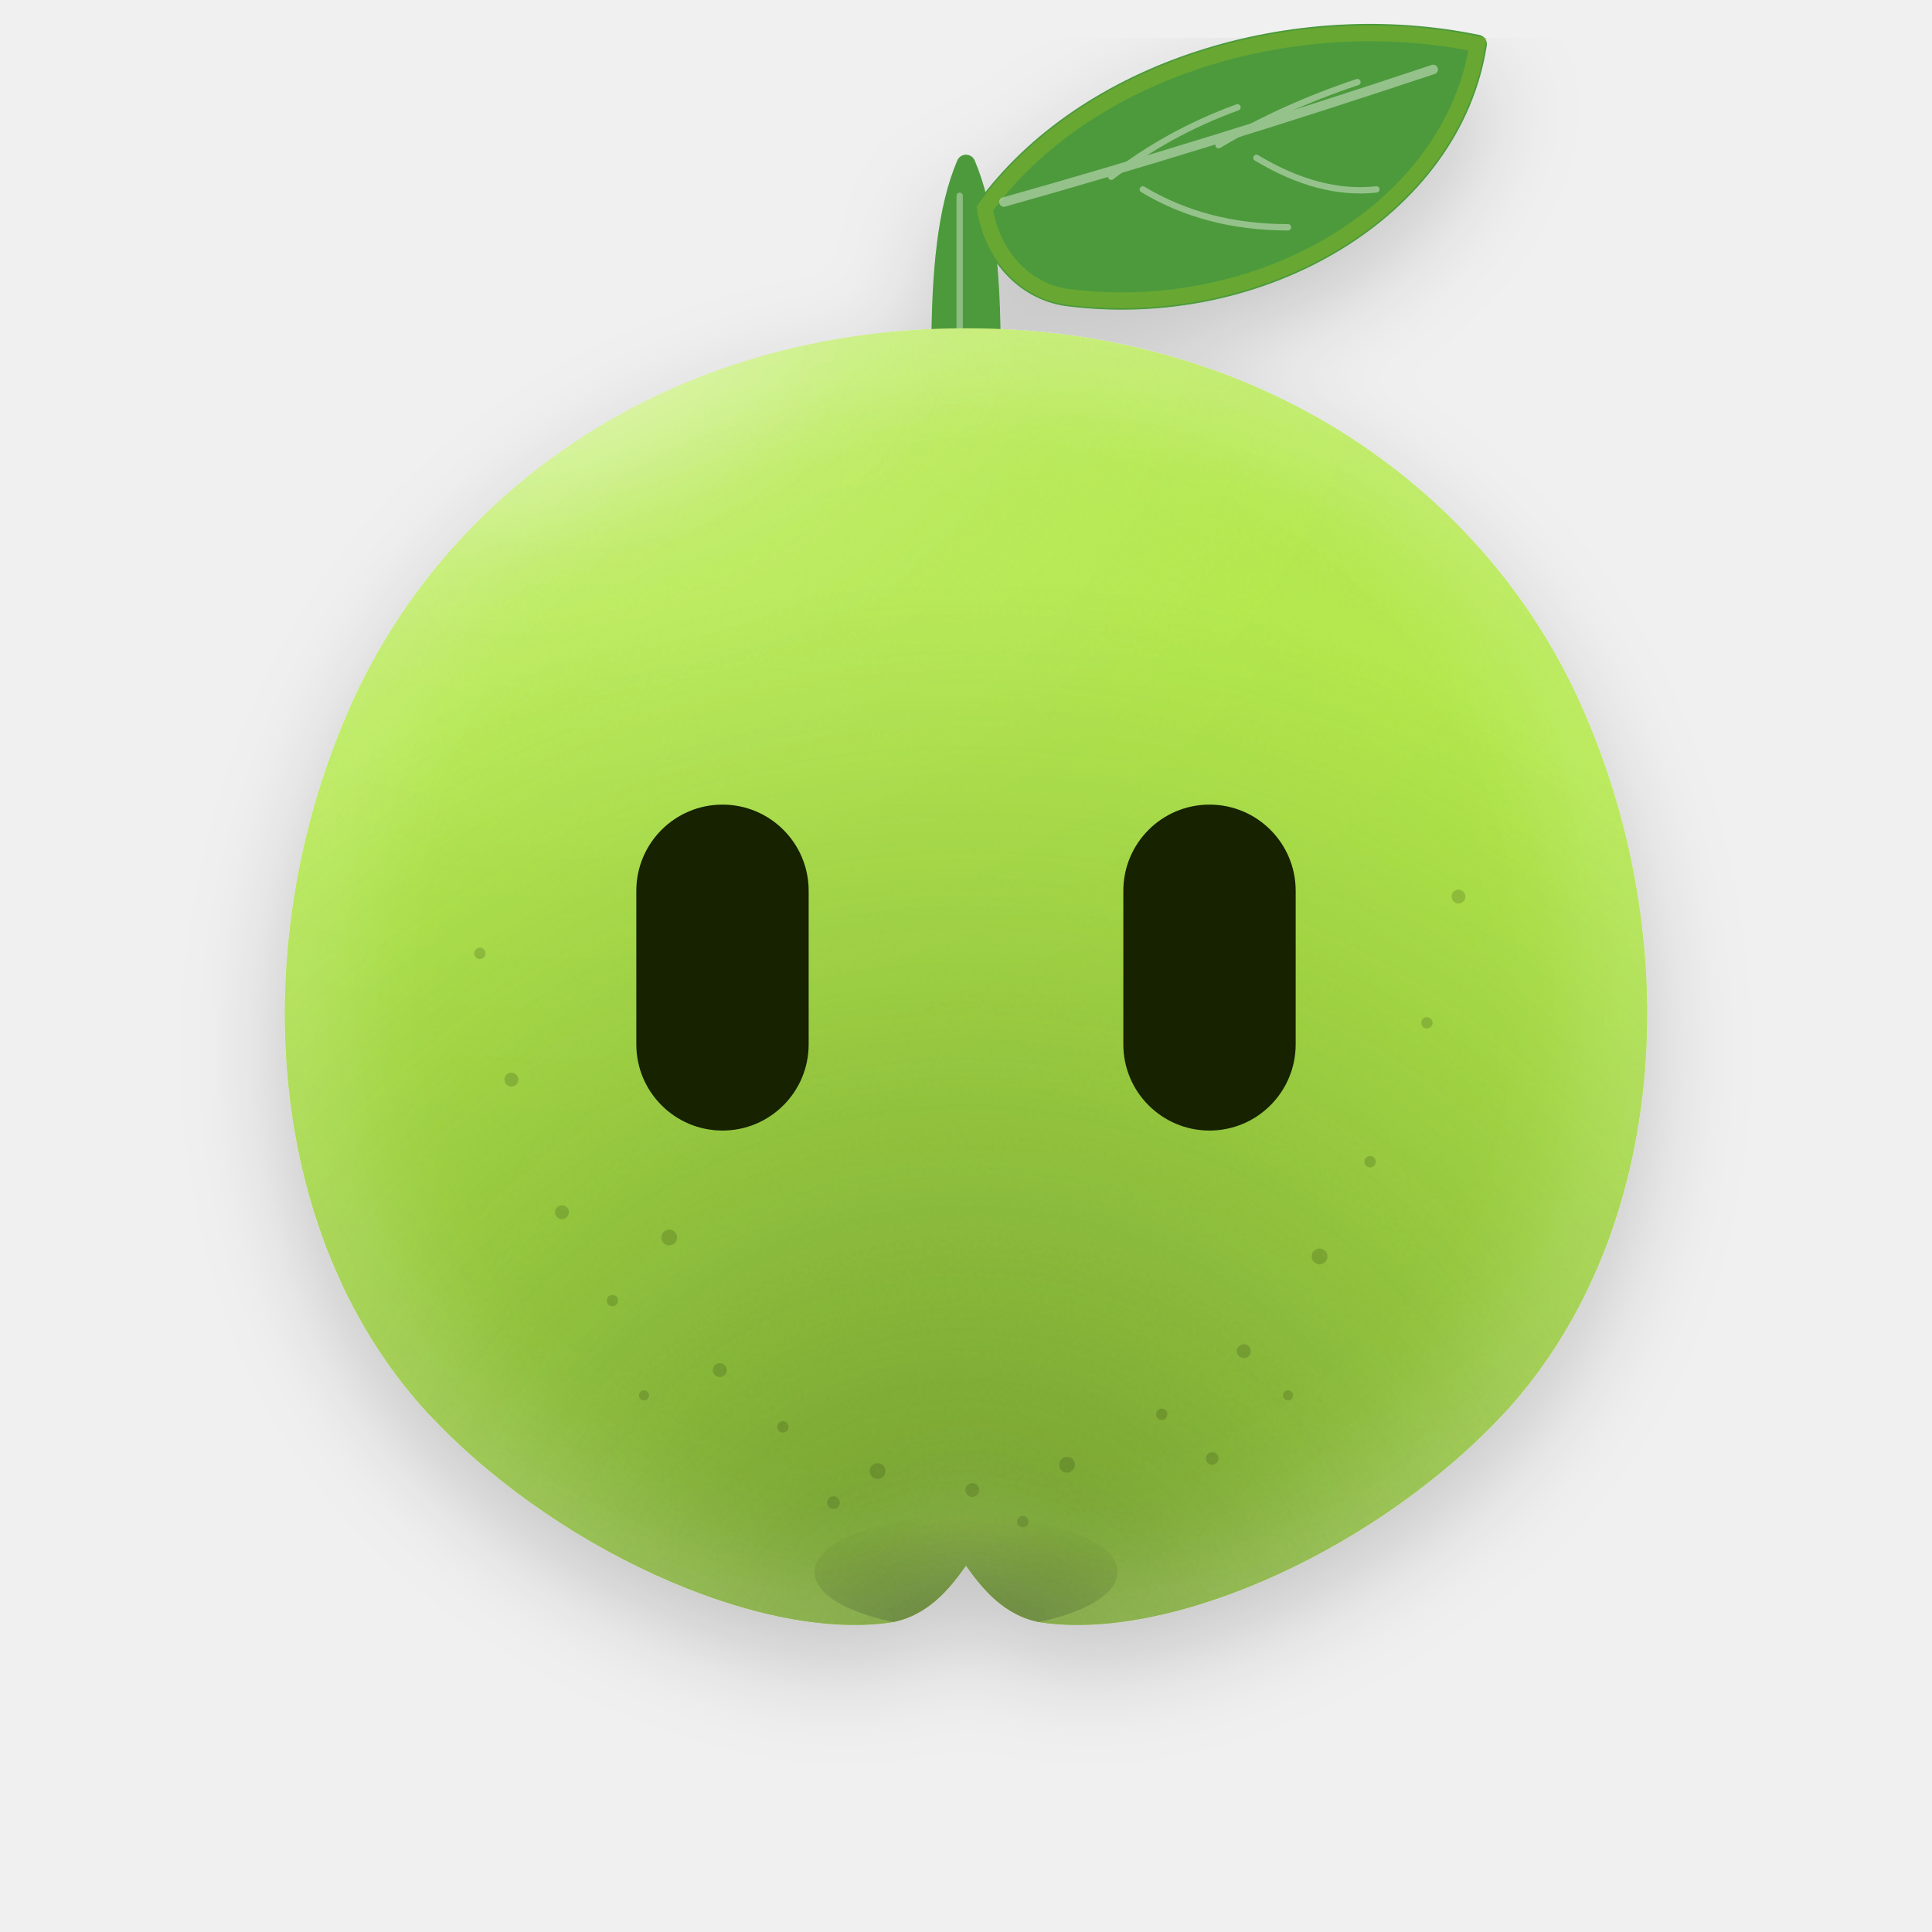
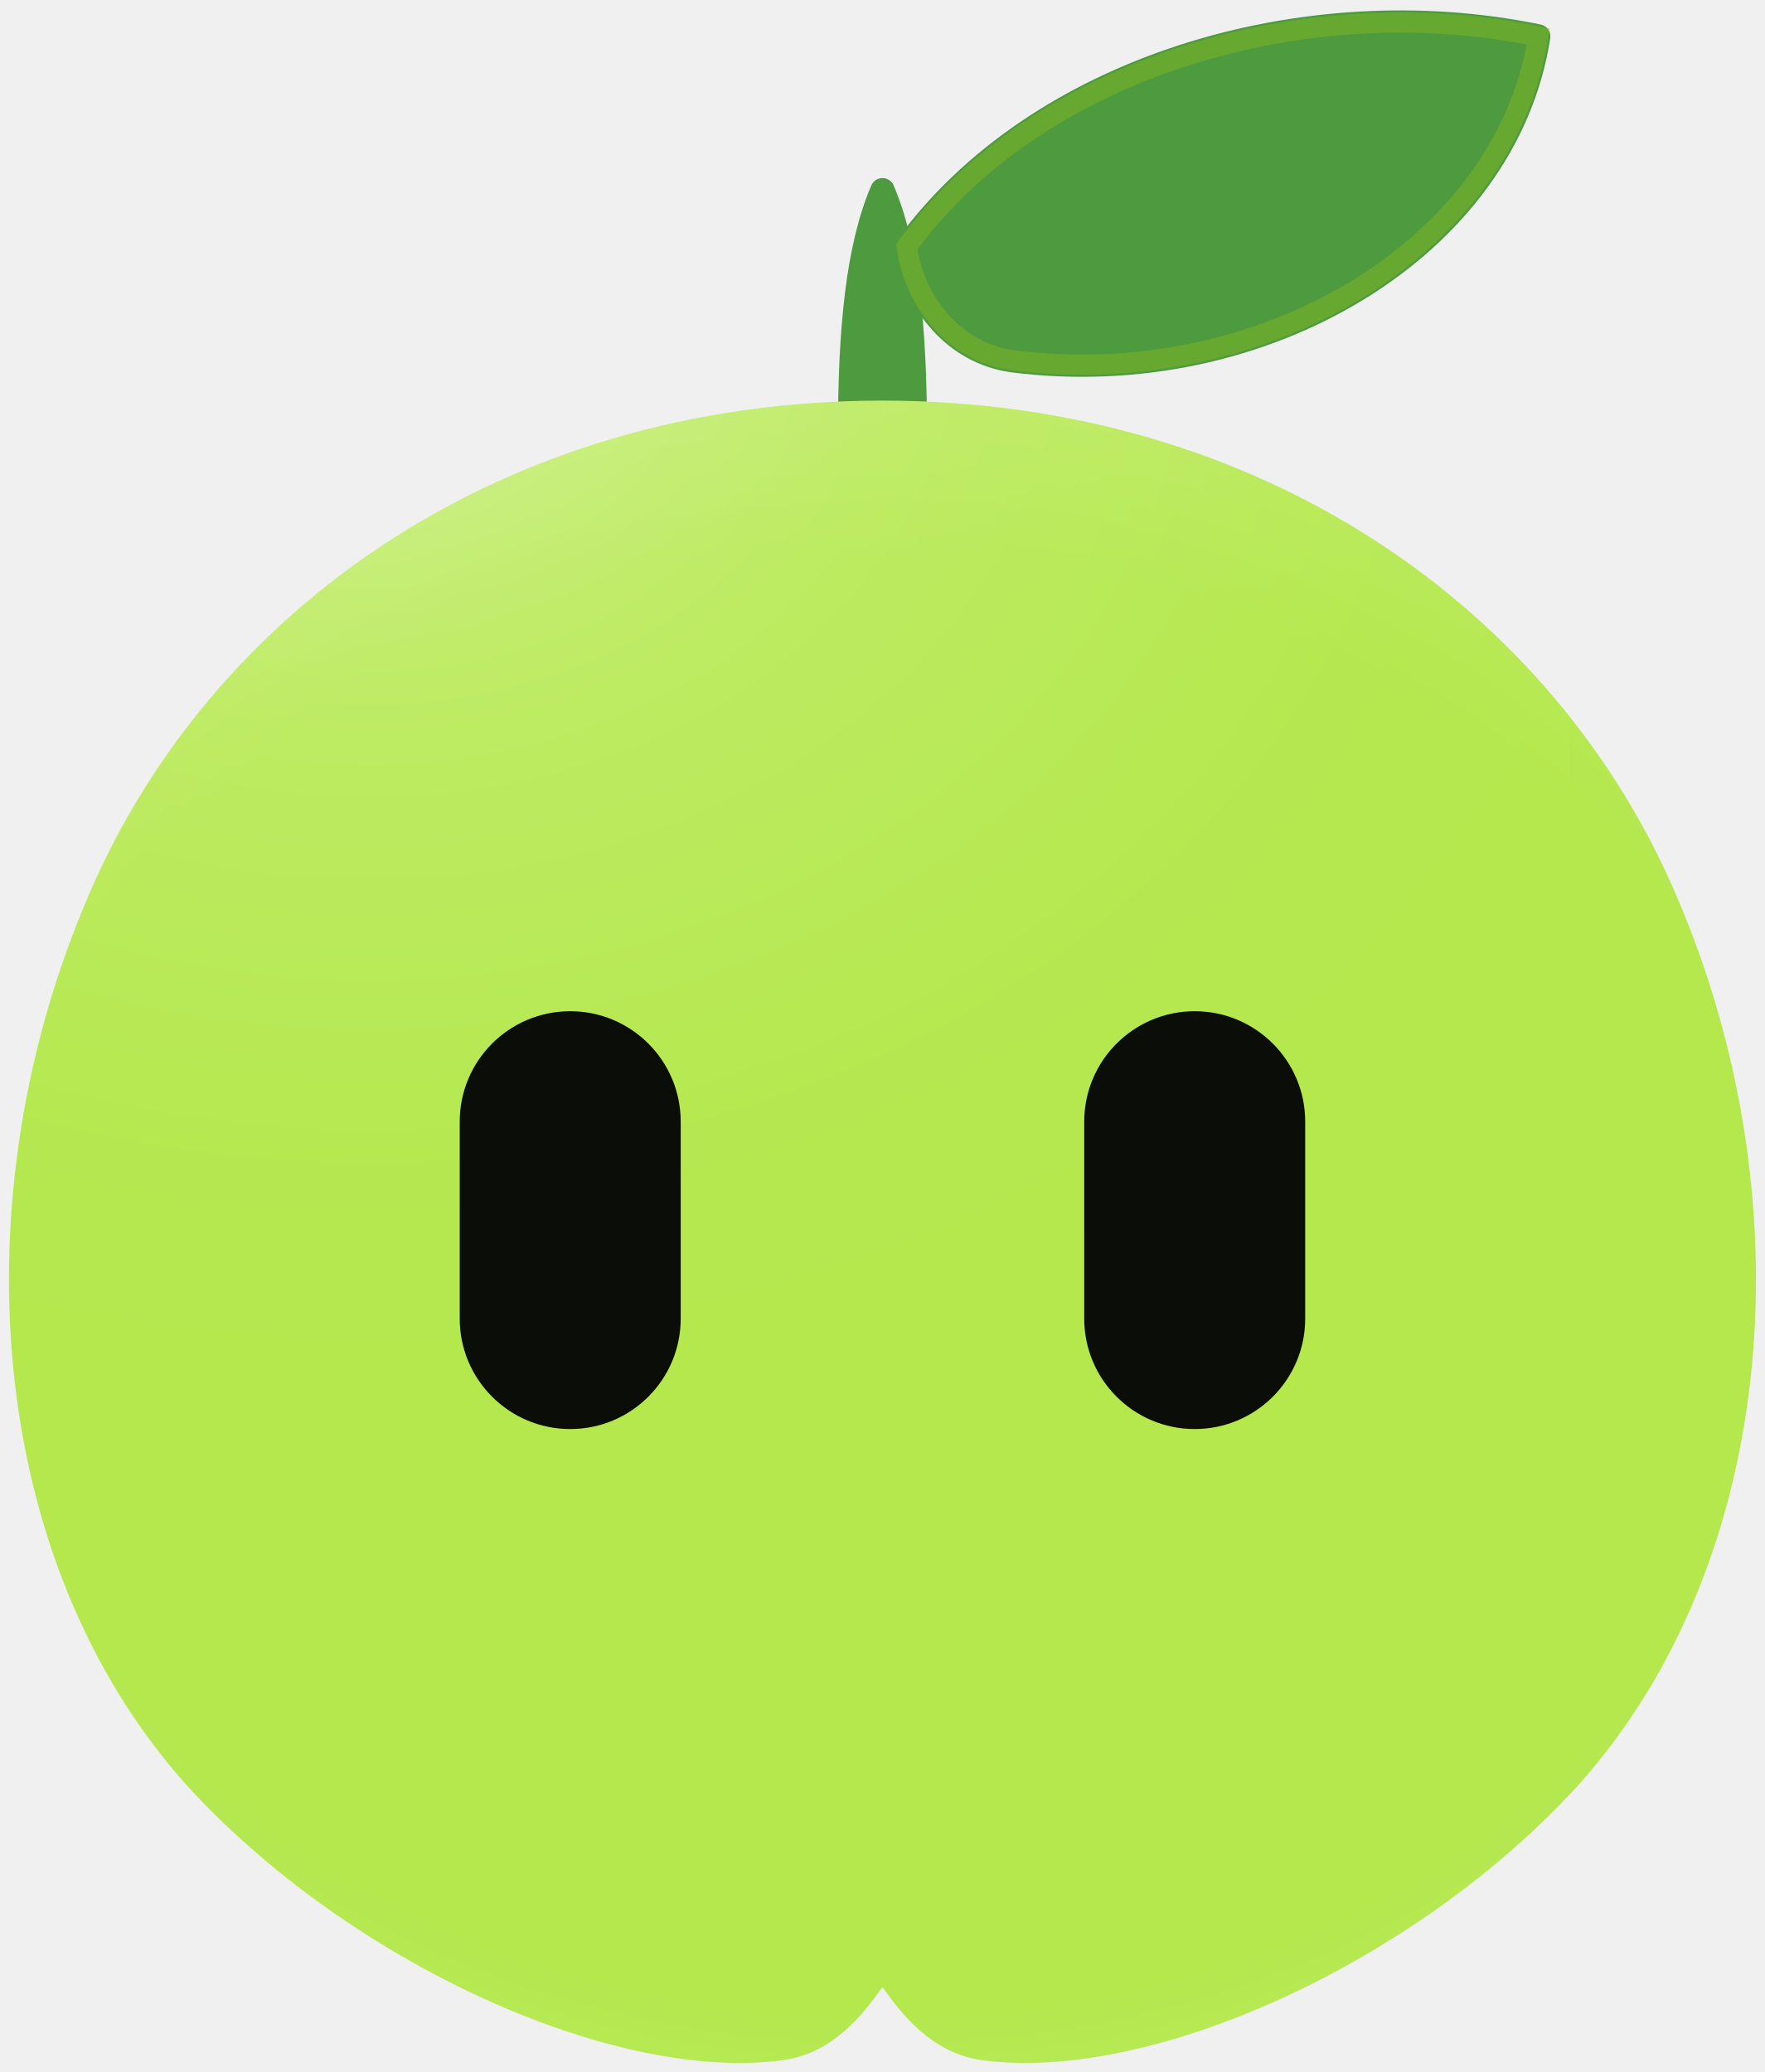
- <svg xmlns="http://www.w3.org/2000/svg" viewBox="0 0 612 612" width="100%" height="100%" fill="none">
-   <style>
-     @keyframes float {
-       0%, 100% {
-         transform: translateY(0px) rotate(0deg);
-       }
-       50% {
-         transform: translateY(-9px) rotate(1deg);
-       }
-     }
-     @keyframes blink {
-       0%, 45%, 52%, 100% {
-         transform: scaleY(1);
-       }
-       48% {
-         transform: scaleY(0.08);
-       }
-     }
-     @keyframes sway {
-       0%, 100% {
-         transform: rotate(0deg);
-       }
-       50% {
-         transform: rotate(5deg);
-       }
-     }
-     .mascot-container {
-       animation: float 4s ease-in-out infinite;
-       transform-origin: 306px 306px;
-     }
-     .mascot-leaf {
-       animation: sway 4s ease-in-out infinite;
-       transform-origin: 312px 66px;
-     }
-     .mascot-eyes {
-       animation: blink 3.8s ease-in-out infinite;
-       transform-origin: 306px 306px;
-     }
-   </style>
+ <svg xmlns="http://www.w3.org/2000/svg" viewBox="88 5 436 512" width="436" height="512" role="img" aria-label="Calamansi UI">
  <defs>
-     <filter id="soft-shadow" x="-15%" y="-15%" width="130%" height="130%">
-       <feDropShadow dx="0" dy="12" stdDeviation="16" flood-color="#000000" flood-opacity="0.18" />
-     </filter>
-     <clipPath id="body-clip">
+     <clipPath id="mascot-body">
      <path d="M306 104c94 0 166 52 196 122 32 74 26 164-24 220-40 44-106 74-148 68-12-2-19-11-24-18-5 7-12 16-24 18-42 6-108-24-148-68-50-56-56-146-24-220 30-70 102-122 196-122Z" />
    </clipPath>
-     <filter id="inner-blur" x="-20%" y="-20%" width="140%" height="140%">
-       <feGaussianBlur stdDeviation="18" />
-     </filter>
-     <filter id="citrus-grain" x="0%" y="0%" width="100%" height="100%">
-       <feTurbulence type="fractalNoise" baseFrequency="0.75" numOctaves="3" stitchTiles="stitch" result="noise" />
-       <feColorMatrix type="matrix" values="0 0 0 0 0  0 0 0 0 0  0 0 0 0 0  0 0 0 0.22 0" in="noise" result="coloredNoise" />
-       <feComposite in="coloredNoise" in2="SourceGraphic" operator="in" />
-     </filter>
-     <radialGradient id="citrus-depth" cx="50%" cy="88%" r="68%">
-       <stop offset="0%" stop-color="#19330a" stop-opacity="0.45" />
-       <stop offset="45%" stop-color="#22420f" stop-opacity="0.22" />
-       <stop offset="85%" stop-color="#2e5416" stop-opacity="0" />
+     <radialGradient id="mascot-glare" cx="36%" cy="20%" r="78%">
+       <stop offset="0%" stop-color="#fff" stop-opacity=".32" />
+       <stop offset="36%" stop-color="#fff" stop-opacity=".12" />
+       <stop offset="72%" stop-color="#fff" stop-opacity=".02" />
+       <stop offset="100%" stop-color="#fff" stop-opacity="0" />
    </radialGradient>
-     <radialGradient id="sun-sheen" cx="32%" cy="20%" r="62%">
-       <stop offset="0%" stop-color="#ffffff" stop-opacity="0.48" />
-       <stop offset="28%" stop-color="#ffffff" stop-opacity="0.2" />
-       <stop offset="65%" stop-color="#ffffff" stop-opacity="0.04" />
-       <stop offset="100%" stop-color="#ffffff" stop-opacity="0" />
-     </radialGradient>
-     <radialGradient id="main-glow" cx="36%" cy="20%" r="78%">
-       <stop offset="0%" stop-color="#ffffff" stop-opacity="0.32" />
-       <stop offset="36%" stop-color="#ffffff" stop-opacity="0.12" />
-       <stop offset="72%" stop-color="#ffffff" stop-opacity="0.02" />
-       <stop offset="100%" stop-color="#ffffff" stop-opacity="0" />
-     </radialGradient>
-     <radialGradient id="rim-glow" cx="50%" cy="50%" r="50%">
-       <stop offset="72%" stop-color="#ffffff" stop-opacity="0" />
-       <stop offset="92%" stop-color="#ffffff" stop-opacity="0.18" />
-       <stop offset="100%" stop-color="#ffffff" stop-opacity="0.32" />
-     </radialGradient>
-     <radialGradient id="dimple-depth" cx="50%" cy="100%" r="100%">
-       <stop offset="0%" stop-color="#122506" stop-opacity="0.35" />
-       <stop offset="100%" stop-color="#122506" stop-opacity="0" />
+     <radialGradient id="mascot-rim" cx="50%" cy="50%" r="50%">
+       <stop offset="72%" stop-color="#fff" stop-opacity="0" />
+       <stop offset="92%" stop-color="#fff" stop-opacity=".16" />
+       <stop offset="100%" stop-color="#fff" stop-opacity=".26" />
    </radialGradient>
  </defs>
-   <g class="mascot-container" filter="url(#soft-shadow)">
+   <style>
+     .float { animation: float 4.6s ease-in-out infinite; transform-box: fill-box; transform-origin: center }
+     .sway { animation: sway 4.6s ease-in-out infinite; transform-box: fill-box; transform-origin: 6% 94% }
+     .blink { animation: blink 5.2s ease-in-out infinite; transform-box: fill-box; transform-origin: center }
+     @keyframes float { 0%, 100% { transform: translateY(0) rotate(0deg) } 50% { transform: translateY(-8px) rotate(1deg) } }
+     @keyframes sway { 0%, 100% { transform: rotate(0deg) } 50% { transform: rotate(4deg) } }
+     @keyframes blink { 0%, 44%, 50%, 100% { transform: scaleY(1) } 47% { transform: scaleY(0.08) } }
+     @media (prefers-reduced-motion: reduce) { .float, .sway, .blink { animation: none } }
+   </style>
+   <g class="float">
    <path d="M298 112c0-26 2-46 8-60 6 14 8 34 8 60Z" fill="#4e9a3e" stroke="#4e9a3e" stroke-width="6" stroke-linejoin="round" />
-     <path d="M304 62 L304 108" fill="none" opacity="0.35" stroke="#ffffff" stroke-width="2" stroke-linecap="round" />
-     <ellipse cx="306" cy="114" rx="14" ry="6" fill="#4e9a3e" opacity="0.8" />
-     <g class="mascot-leaf">
-       <path d="M312 66c32-44 98-64 156-52-8 52-68 88-130 80-14-2-24-14-26-28Z" fill="#4e9a3e" stroke="#4e9a3e" stroke-width="6" stroke-linejoin="round" />
-       <path d="M312 66c32-44 98-64 156-52-8 52-68 88-130 80-14-2-24-14-26-28Z" fill="none" opacity="0.45" stroke="#86b81f" stroke-width="5" stroke-linecap="round" />
-       <g opacity="0.4" stroke="#ffffff" stroke-linecap="round">
-         <path d="M318 64 Q382 46 454 22" fill="none" stroke-width="3" />
-         <path d="M352 56 Q370 42 392 34" fill="none" stroke-width="2" />
-         <path d="M386 46 Q406 34 430 26" fill="none" stroke-width="2" />
-         <path d="M362 60 Q382 72 408 72" fill="none" stroke-width="2" />
-         <path d="M398 50 Q418 62 436 60" fill="none" stroke-width="2" />
-       </g>
+     <path class="sway" d="M312 66c32-44 98-64 156-52-8 52-68 88-130 80-14-2-24-14-26-28Z" fill="#4e9a3e" stroke="#4e9a3e" stroke-width="6" stroke-linejoin="round" />
+     <path class="sway" d="M312 66c32-44 98-64 156-52-8 52-68 88-130 80-14-2-24-14-26-28Z" fill="none" opacity=".45" stroke="#86b81f" stroke-width="5" stroke-linecap="round" />
+     <path d="M306 104c94 0 166 52 196 122 32 74 26 164-24 220-40 44-106 74-148 68-12-2-19-11-24-18-5 7-12 16-24 18-42 6-108-24-148-68-50-56-56-146-24-220 30-70 102-122 196-122Z" fill="#b4e84c" />
+     <g clip-path="url(#mascot-body)">
+       <ellipse cx="244" cy="196" rx="232" ry="188" fill="url(#mascot-glare)" />
+       <ellipse cx="306" cy="320" rx="306" ry="252" fill="url(#mascot-rim)" opacity=".6" />
    </g>
-     <path d="M306 104c94 0 166 52 196 122 32 74 26 164-24 220-40 44-106 74-148 68-12-2-19-11-24-18-5 7-12 16-24 18-42 6-108-24-148-68-50-56-56-146-24-220 30-70 102-122 196-122Z" fill="#b4e84c" />
-     <g clip-path="url(#body-clip)">
-       <rect width="612" height="612" fill="url(#citrus-depth)" />
-       <ellipse cx="244" cy="196" rx="232" ry="188" fill="url(#main-glow)" />
-       <ellipse cx="210" cy="160" rx="140" ry="100" fill="url(#sun-sheen)" />
-       <ellipse cx="306" cy="320" rx="306" ry="252" fill="url(#rim-glow)" opacity="0.6" />
-       <rect width="612" height="612" fill="#ffffff" filter="url(#citrus-grain)" opacity="0.22" style="mix-blend-mode: overlay;" />
-       <g opacity="0.18" fill="#142805">
-         <circle cx="178" cy="384" r="2.2" />
-         <circle cx="194" cy="412" r="1.8" />
-         <circle cx="212" cy="392" r="2.5" />
-         <circle cx="228" cy="434" r="2.2" />
-         <circle cx="248" cy="452" r="1.8" />
-         <circle cx="278" cy="466" r="2.5" />
-         <circle cx="308" cy="472" r="2.2" />
-         <circle cx="338" cy="464" r="2.5" />
-         <circle cx="368" cy="448" r="1.8" />
-         <circle cx="394" cy="428" r="2.2" />
-         <circle cx="418" cy="398" r="2.5" />
-         <circle cx="434" cy="368" r="1.8" />
-         <circle cx="162" cy="342" r="2.2" />
-         <circle cx="152" cy="302" r="1.8" />
-         <circle cx="452" cy="324" r="1.8" />
-         <circle cx="462" cy="284" r="2.2" />
-         <circle cx="204" cy="442" r="1.6" />
-         <circle cx="264" cy="476" r="2" />
-         <circle cx="324" cy="482" r="1.8" />
-         <circle cx="384" cy="462" r="2" />
-         <circle cx="408" cy="442" r="1.6" />
-       </g>
-       <ellipse cx="306" cy="498" rx="48" ry="18" fill="url(#dimple-depth)" />
-       <path d="M306 104c94 0 166 52 196 122 32 74 26 164-24 220-40 44-106 74-148 68-12-2-19-11-24-18-5 7-12 16-24 18-42 6-108-24-148-68-50-56-56-146-24-220 30-70 102-122 196-122Z" fill="none" filter="url(#inner-blur)" opacity="0.22" stroke="white" stroke-width="26" />
-     </g>
-     <g class="mascot-eyes" fill="#142206">
+     <g class="blink" fill="#0b0d08">
      <rect x="201.569" y="254.878" width="54.589" height="103.245" rx="27.295" />
      <rect x="355.842" y="254.878" width="54.589" height="103.245" rx="27.295" />
    </g>
  </g>
</svg>
